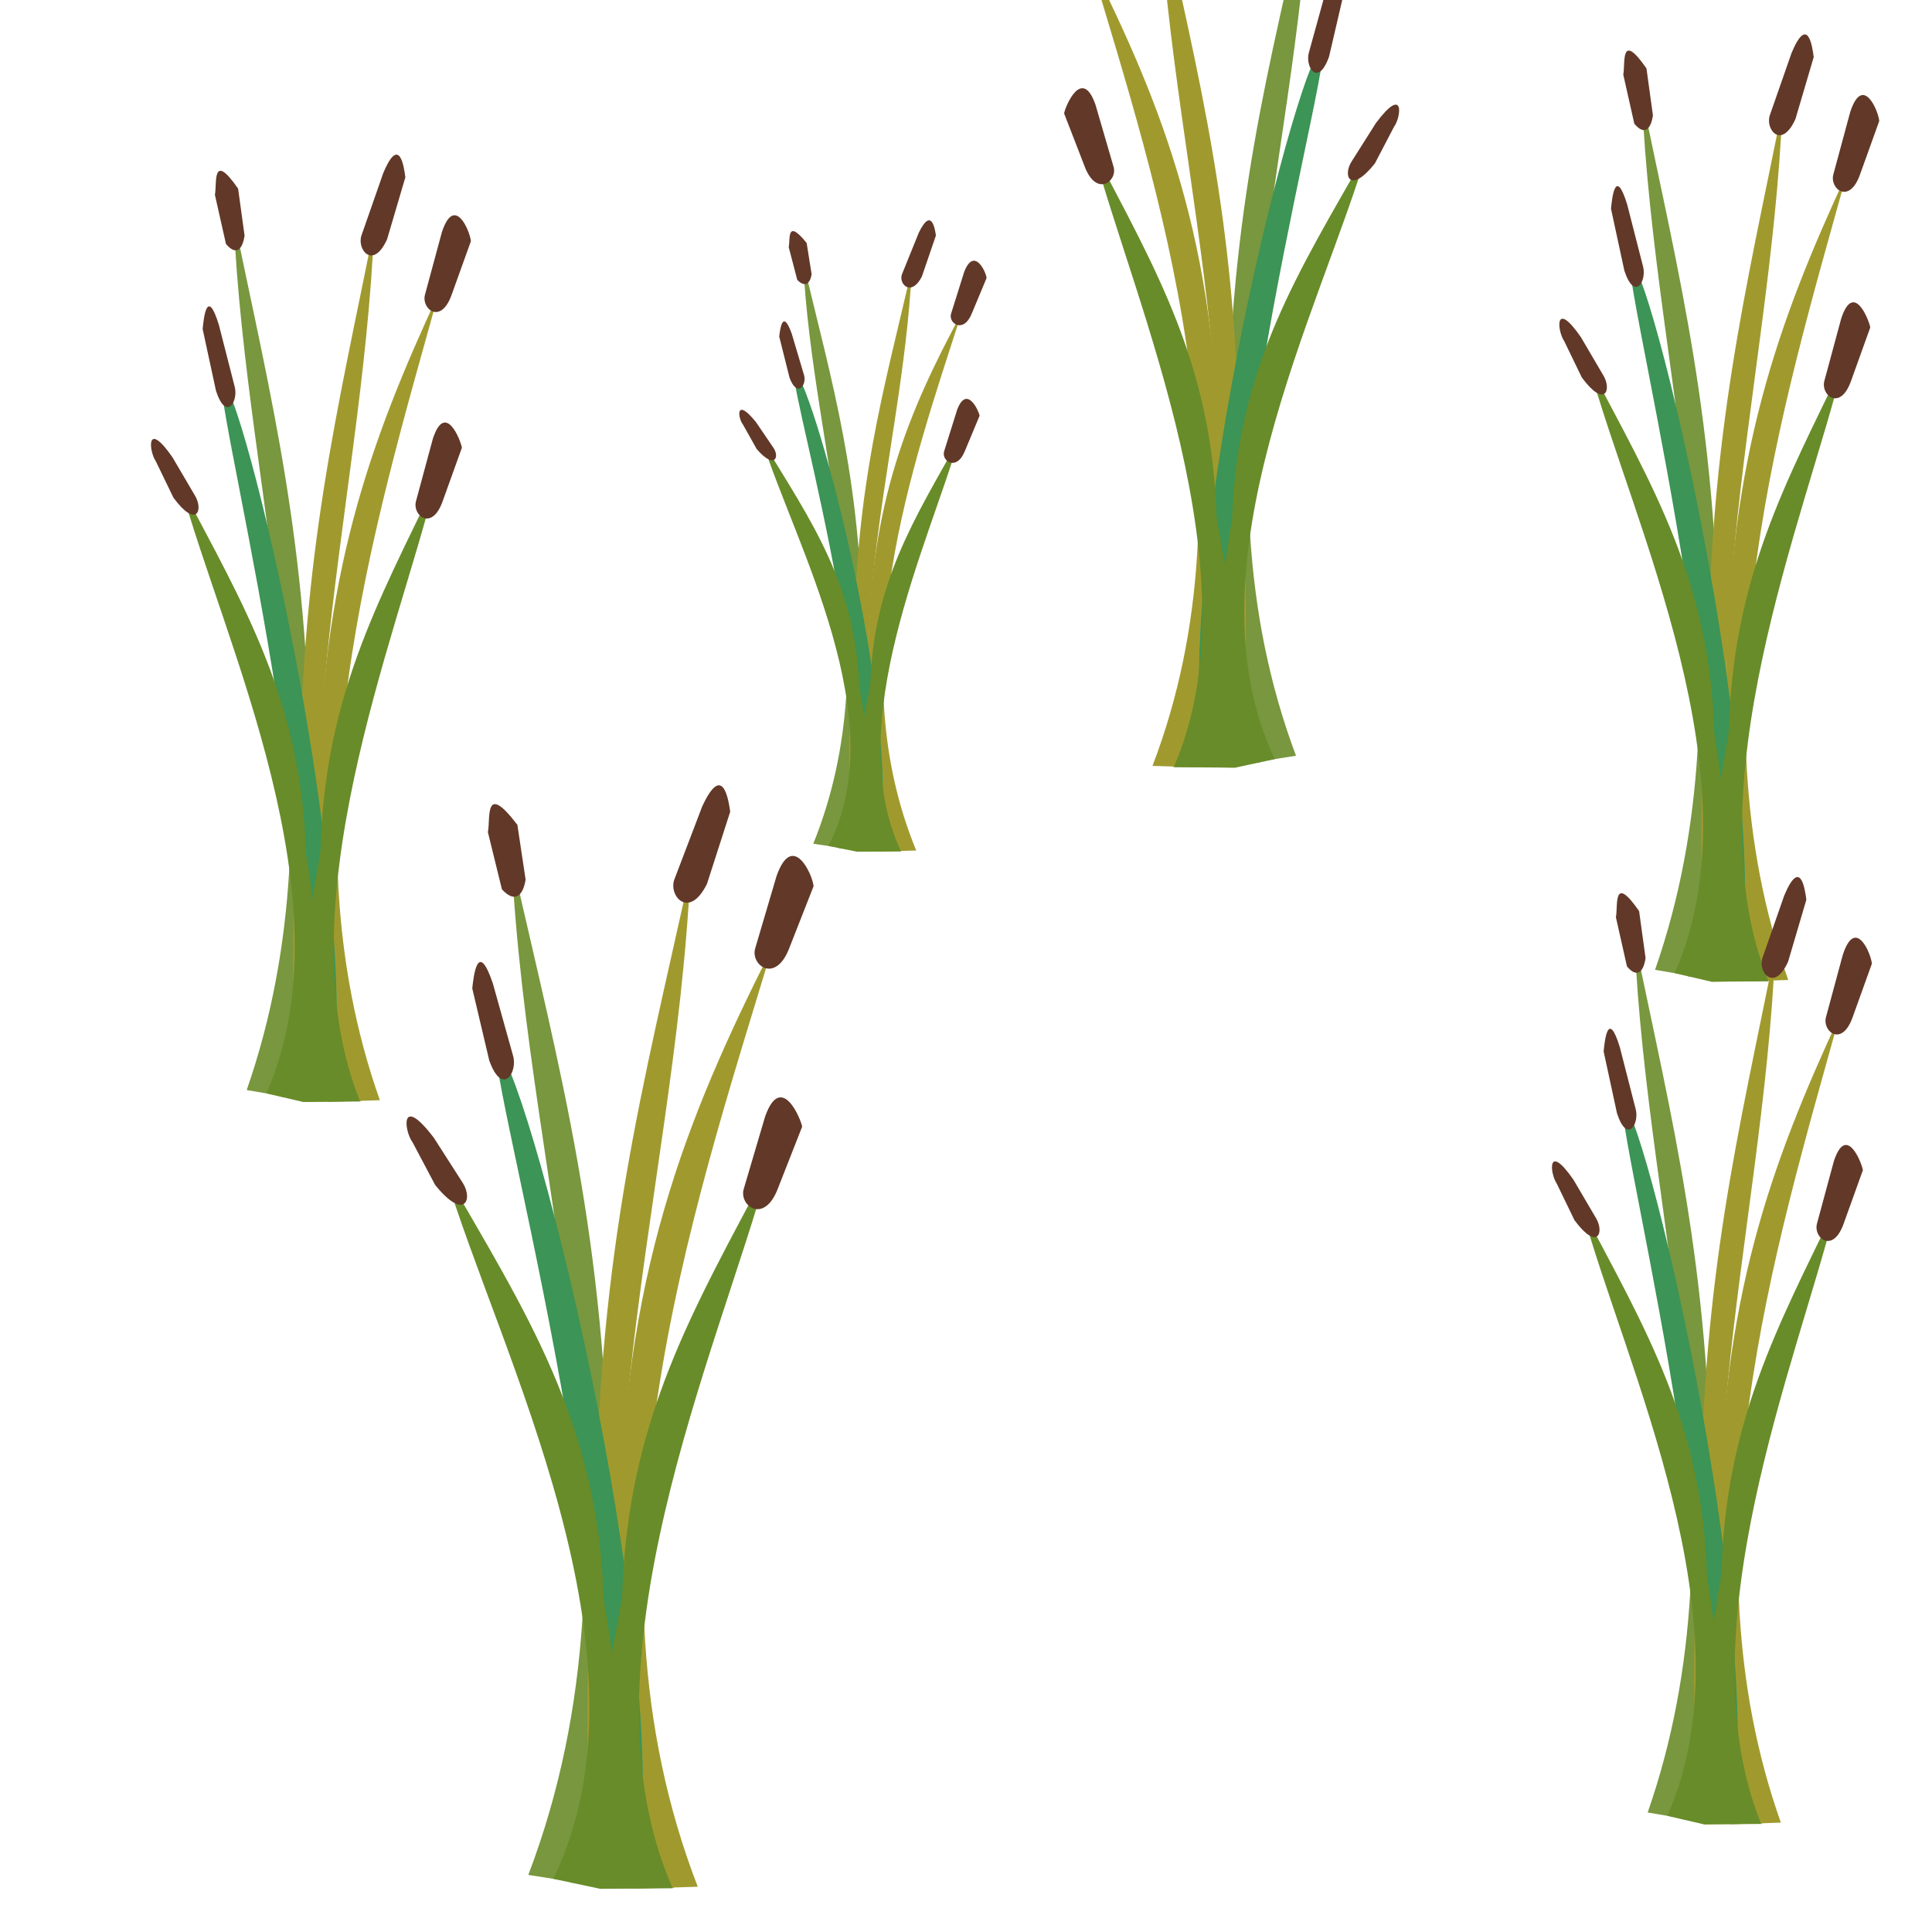
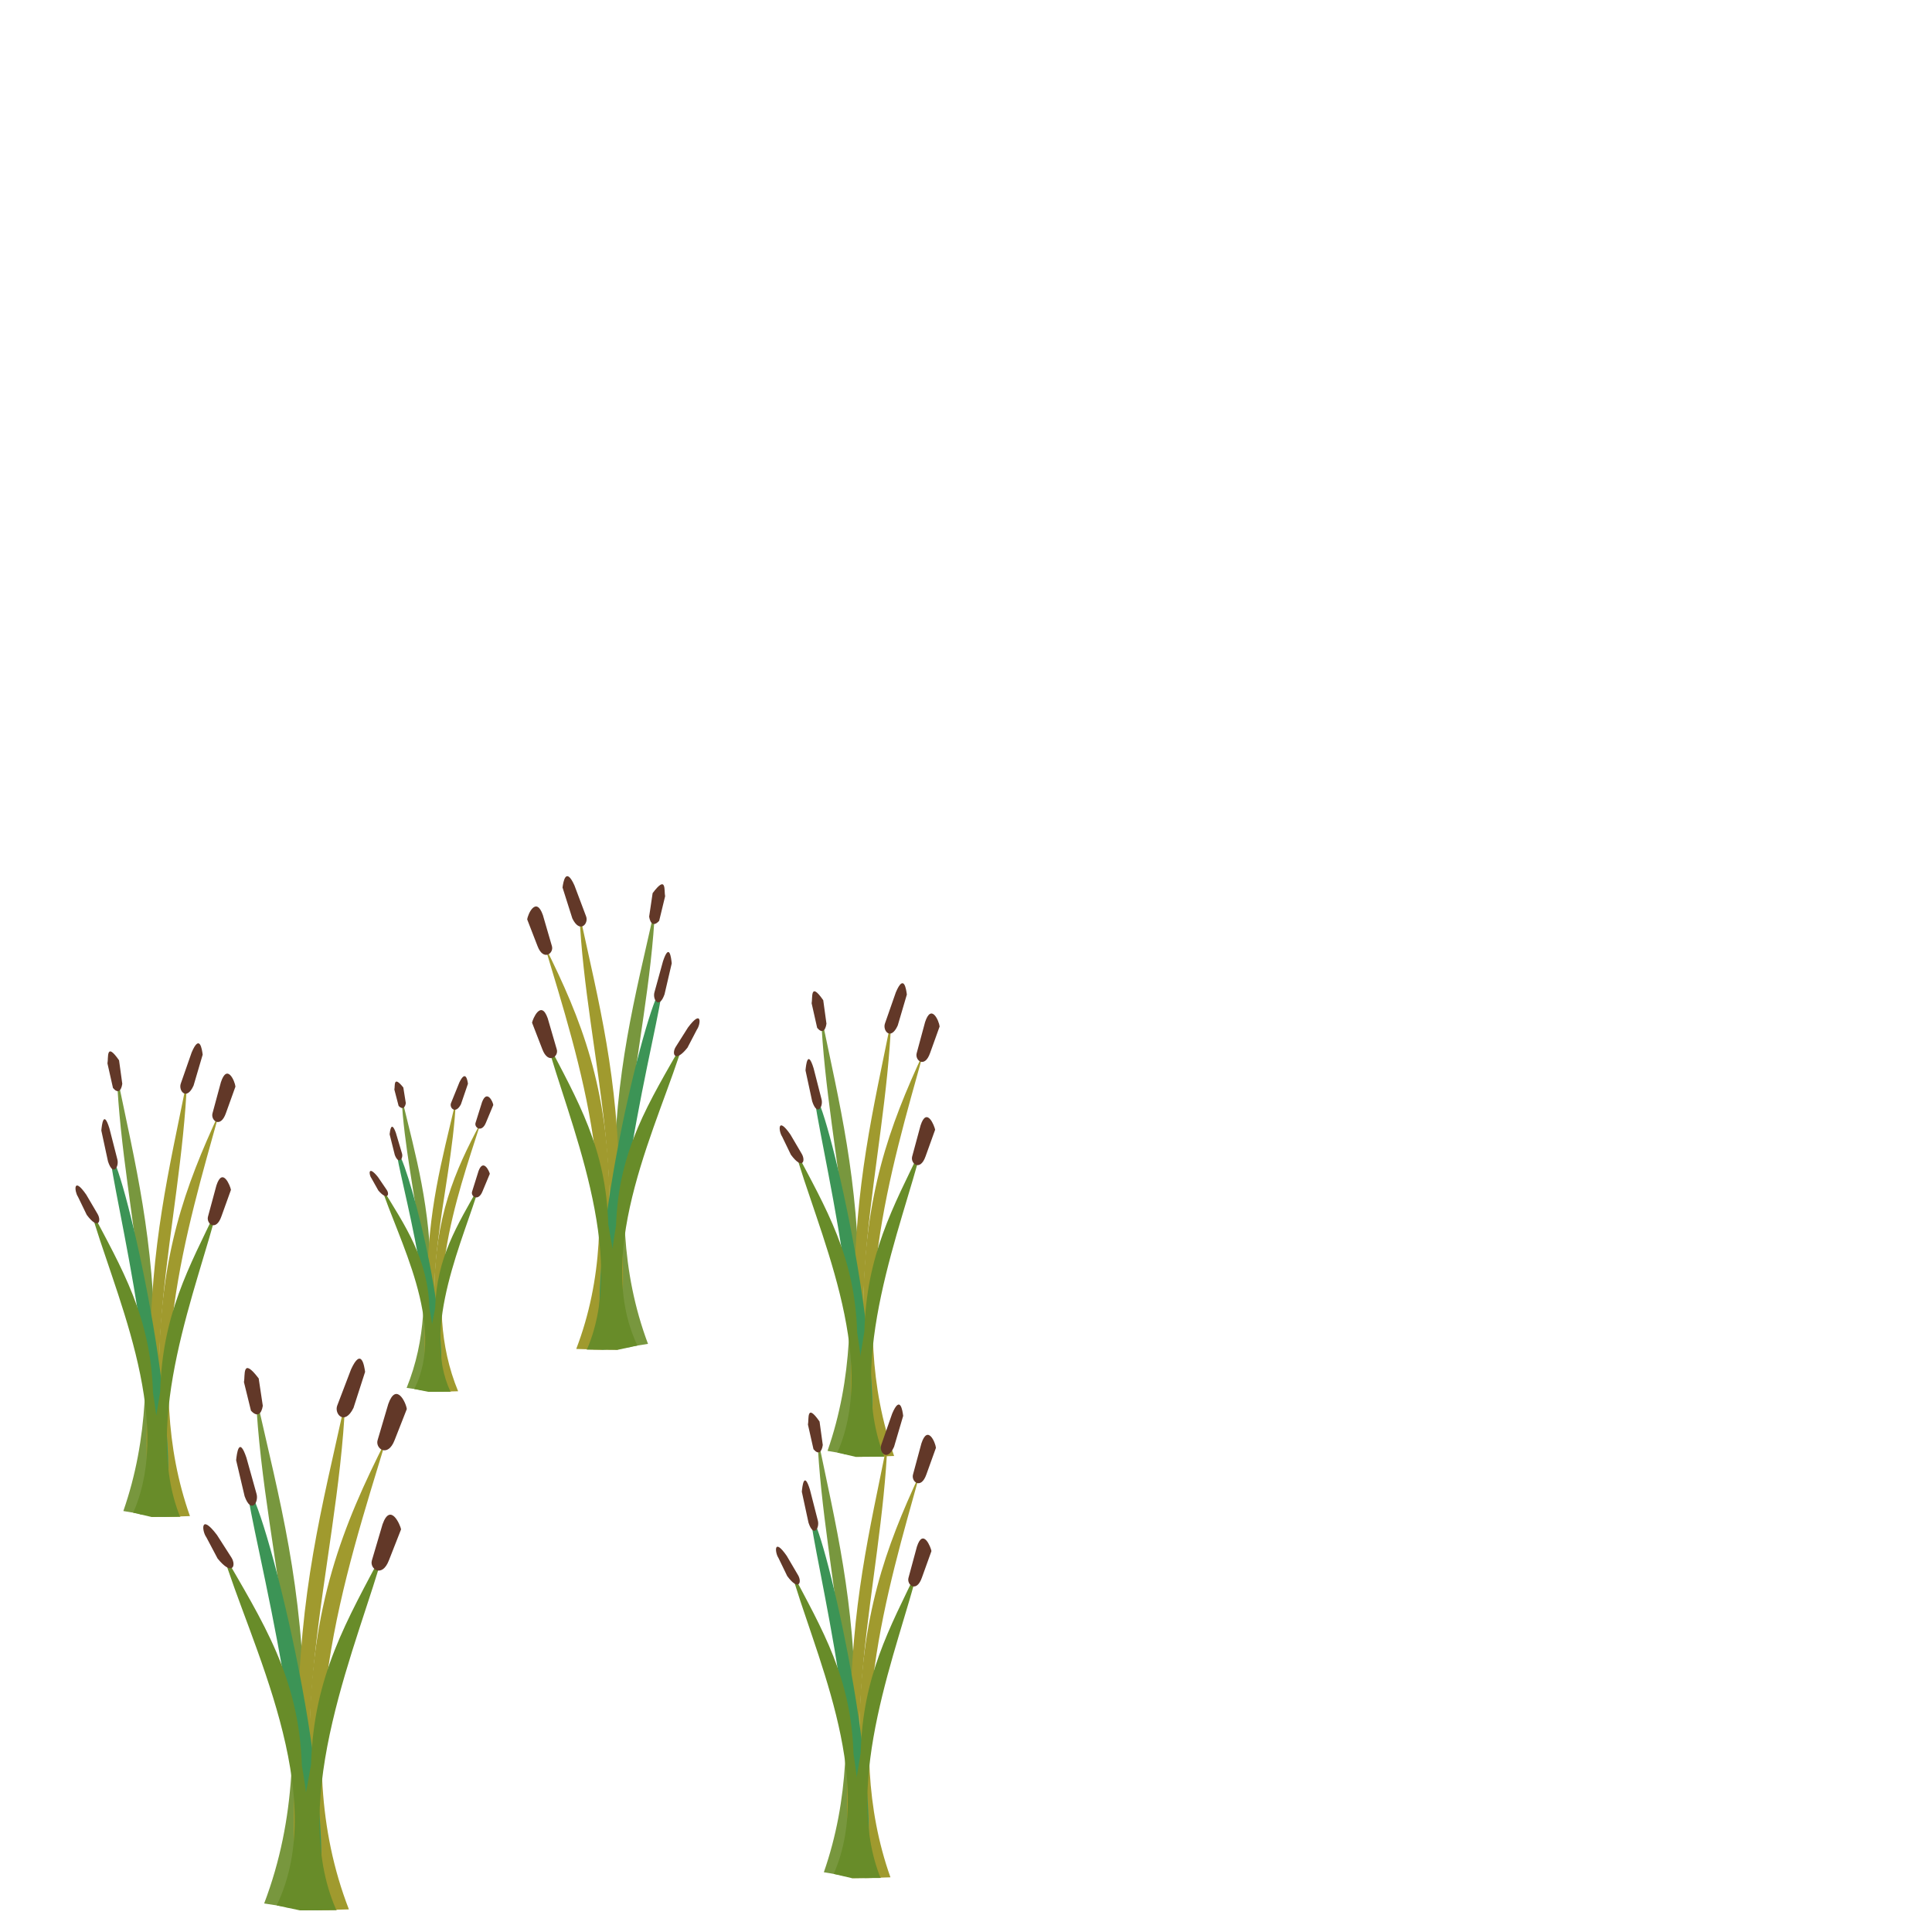
- <svg xmlns="http://www.w3.org/2000/svg" viewBox="0 0 40 40" width="400" height="400" version="1.1" id="svg1">
+ <svg xmlns="http://www.w3.org/2000/svg" viewBox="0 -40 80 80" width="80" height="80" version="1.1" id="svg1">
  <defs id="defs1" />
  <g id="reed">
    <g id="g4" transform="matrix(1,0,0,1.48977,-6.17834,-5.733108)">
      <g id="g6" transform="matrix(0.7659683,0,0,0.6690912,21.93314,0.6835849)">
        <path id="rect1-0-3-3" style="fill:#78973e;fill-opacity:1;stroke-width:0.073" d="m 14.846,2.289 c -1.118,3.855 -2.162,6.727 -2.241,11.588 -0.238,2.6 -0.369,5.071 0.046,6.77 L 14.462,20.427 C 11.51,14.381 14.487,8.335 14.846,2.289 Z" />
        <path id="rect1" style="fill:#a09a2e;fill-opacity:1;stroke-width:0.072" d="m 10.75,2.518 c 1.085,3.855 2.099,6.727 2.176,11.588 0.231,2.6 0.3,4.87 -0.104,6.568 l -1.698,-0.018 C 13.988,14.61 11.099,8.564 10.75,2.518 Z" />
        <path id="rect1-85" style="fill:#a09a2e;fill-opacity:1;stroke-width:0.07" d="m 8.875,3.888 c 2.006,3.085 3.434,5.882 3.51,10.512 0.231,2.476 0.007,4.652 -0.397,6.27 L 10.583,20.638 C 13.448,14.88 10.743,8.689 8.875,3.888 Z" />
        <g id="g5">
          <path id="rect1-0" style="fill:#3c9456;fill-opacity:1;stroke-width:0.063" d="M 15.21,5.69 C 14.63,5.606 11.07,16.182 11.989,20.67 L 13.498,20.562 C 11.407,17.323 15.237,6.737 15.21,5.69 Z" />
          <path id="rect1-0-3" style="fill:#688c29;fill-opacity:1;stroke-width:0.076" d="m 16.38,7.878 c -1.856,2.51 -3.515,4.473 -3.645,7.639 -0.396,1.693 -0.604,4.051 0.087,5.157 l 1.067,-0.177 c -2.469,-3.992 1.264,-9.391 2.492,-12.619 z" />
          <path id="rect1-0-3-32" style="fill:#688c29;fill-opacity:1;stroke-width:0.072" d="m 8.974,7.827 c 1.701,2.51 3.222,4.473 3.341,7.639 0.363,1.693 1.139,4.101 0.506,5.208 l -1.664,-0.009 C 13.42,16.672 10.1,11.055 8.974,7.827 Z" />
        </g>
        <path id="rect5" style="fill:#623828;fill-opacity:1;stroke-width:0.103" d="M 8.194,7.085 C 8.226,6.94 8.677,6.106 9.041,6.902 L 9.531,8.195 C 9.646,8.491 9.066,8.836 8.75,8.188 Z" />
        <path id="rect5-3" style="fill:#623828;fill-opacity:1;stroke-width:0.103" d="M 7.932,2.796 C 7.963,2.574 8.415,1.817 8.779,2.613 l 0.49,1.293 c 0.114,0.296 -0.465,0.641 -0.781,-0.007 z" />
        <path id="rect5-3-3" style="fill:#623828;fill-opacity:1;stroke-width:0.117" d="M 9.841,1.469 C 9.881,1.247 10.014,0.583 10.484,1.379 l 0.633,1.293 c 0.147,0.296 -0.337,0.731 -0.745,0.082 z" />
        <path id="rect5-3-3-3" style="fill:#623828;fill-opacity:1;stroke-width:0.1" d="M 15.745,4.62 C 15.715,4.398 15.619,3.734 15.274,4.53 l -0.464,1.293 c -0.108,0.296 0.247,0.731 0.546,0.082 z" />
        <path id="rect5-3-3-7" style="fill:#623828;fill-opacity:1;stroke-width:0.15" d="m 17.109,7.367 c 0.204,-0.214 0.29,-0.878 -0.485,-0.083 l -0.661,0.803 c -0.243,0.296 -0.04,0.686 0.632,0.037 z" />
        <path id="rect5-3-3-7-3" style="fill:#623828;fill-opacity:1;stroke-width:0.15" d="m 15.388,1.832 c -0.066,-0.222 0.099,-0.924 -0.676,-0.128 l -0.188,0.976 c 0.061,0.296 0.252,0.421 0.542,0.173 z" />
      </g>
      <g id="g6-0" transform="matrix(-0.7108526,0,0,0.6690912,50.72486,3.658737)">
        <path id="rect1-0-3-3-4" style="fill:#78973e;fill-opacity:1;stroke-width:0.073" d="m 14.846,2.289 c -1.118,3.855 -2.162,6.727 -2.241,11.588 -0.238,2.6 -0.369,5.071 0.046,6.77 L 14.462,20.427 C 11.51,14.381 14.487,8.335 14.846,2.289 Z" />
        <path id="rect1-2" style="fill:#a09a2e;fill-opacity:1;stroke-width:0.072" d="m 10.75,2.518 c 1.085,3.855 2.099,6.727 2.176,11.588 0.231,2.6 0.3,4.87 -0.104,6.568 l -1.698,-0.018 C 13.988,14.61 11.099,8.564 10.75,2.518 Z" />
        <path id="rect1-85-3" style="fill:#a09a2e;fill-opacity:1;stroke-width:0.07" d="m 8.875,3.888 c 2.006,3.085 3.434,5.882 3.51,10.512 0.231,2.476 0.007,4.652 -0.397,6.27 L 10.583,20.638 C 13.448,14.88 10.743,8.689 8.875,3.888 Z" />
        <g id="g5-3">
          <path id="rect1-0-7" style="fill:#3c9456;fill-opacity:1;stroke-width:0.063" d="M 15.21,5.69 C 14.63,5.606 11.07,16.182 11.989,20.67 L 13.498,20.562 C 11.407,17.323 15.237,6.737 15.21,5.69 Z" />
          <path id="rect1-0-3-0" style="fill:#688c29;fill-opacity:1;stroke-width:0.076" d="m 16.38,7.878 c -1.856,2.51 -3.515,4.473 -3.645,7.639 -0.396,1.693 -0.604,4.051 0.087,5.157 l 1.067,-0.177 c -2.469,-3.992 1.264,-9.391 2.492,-12.619 z" />
          <path id="rect1-0-3-32-0" style="fill:#688c29;fill-opacity:1;stroke-width:0.072" d="m 8.974,7.827 c 1.701,2.51 3.222,4.473 3.341,7.639 0.363,1.693 1.139,4.101 0.506,5.208 l -1.664,-0.009 C 13.42,16.672 10.1,11.055 8.974,7.827 Z" />
        </g>
        <path id="rect5-1" style="fill:#623828;fill-opacity:1;stroke-width:0.103" d="M 8.194,7.085 C 8.226,6.94 8.677,6.106 9.041,6.902 L 9.531,8.195 C 9.646,8.491 9.066,8.836 8.75,8.188 Z" />
        <path id="rect5-3-0" style="fill:#623828;fill-opacity:1;stroke-width:0.103" d="M 7.932,2.796 C 7.963,2.574 8.415,1.817 8.779,2.613 l 0.49,1.293 c 0.114,0.296 -0.465,0.641 -0.781,-0.007 z" />
        <path id="rect5-3-3-30" style="fill:#623828;fill-opacity:1;stroke-width:0.117" d="M 9.841,1.469 C 9.881,1.247 10.014,0.583 10.484,1.379 l 0.633,1.293 c 0.147,0.296 -0.337,0.731 -0.745,0.082 z" />
        <path id="rect5-3-3-3-0" style="fill:#623828;fill-opacity:1;stroke-width:0.1" d="M 15.745,4.62 C 15.715,4.398 15.619,3.734 15.274,4.53 l -0.464,1.293 c -0.108,0.296 0.247,0.731 0.546,0.082 z" />
        <path id="rect5-3-3-7-38" style="fill:#623828;fill-opacity:1;stroke-width:0.15" d="m 17.109,7.367 c 0.204,-0.214 0.29,-0.878 -0.485,-0.083 l -0.661,0.803 c -0.243,0.296 -0.04,0.686 0.632,0.037 z" />
        <path id="rect5-3-3-7-3-3" style="fill:#623828;fill-opacity:1;stroke-width:0.15" d="m 15.388,1.832 c -0.066,-0.222 0.099,-0.924 -0.676,-0.128 l -0.188,0.976 c 0.061,0.296 0.252,0.421 0.542,0.173 z" />
      </g>
      <g id="g6-0-6" transform="matrix(-0.904534,0,0,0.7793941,30.19797,13.98411)">
        <path id="rect1-0-3-3-4-6" style="fill:#78973e;fill-opacity:1;stroke-width:0.073" d="m 14.846,2.289 c -1.118,3.855 -2.162,6.727 -2.241,11.588 -0.238,2.6 -0.369,5.071 0.046,6.77 L 14.462,20.427 C 11.51,14.381 14.487,8.335 14.846,2.289 Z" />
        <path id="rect1-2-40" style="fill:#a09a2e;fill-opacity:1;stroke-width:0.072" d="m 10.75,2.518 c 1.085,3.855 2.099,6.727 2.176,11.588 0.231,2.6 0.3,4.87 -0.104,6.568 l -1.698,-0.018 C 13.988,14.61 11.099,8.564 10.75,2.518 Z" />
        <path id="rect1-85-3-8" style="fill:#a09a2e;fill-opacity:1;stroke-width:0.07" d="m 8.875,3.888 c 2.006,3.085 3.434,5.882 3.51,10.512 0.231,2.476 0.007,4.652 -0.397,6.27 L 10.583,20.638 C 13.448,14.88 10.743,8.689 8.875,3.888 Z" />
        <g id="g5-3-20">
          <path id="rect1-0-7-6" style="fill:#3c9456;fill-opacity:1;stroke-width:0.063" d="M 15.21,5.69 C 14.63,5.606 11.07,16.182 11.989,20.67 L 13.498,20.562 C 11.407,17.323 15.237,6.737 15.21,5.69 Z" />
          <path id="rect1-0-3-0-0" style="fill:#688c29;fill-opacity:1;stroke-width:0.076" d="m 16.38,7.878 c -1.856,2.51 -3.515,4.473 -3.645,7.639 -0.396,1.693 -0.604,4.051 0.087,5.157 l 1.067,-0.177 c -2.469,-3.992 1.264,-9.391 2.492,-12.619 z" />
          <path id="rect1-0-3-32-0-7" style="fill:#688c29;fill-opacity:1;stroke-width:0.072" d="m 8.974,7.827 c 1.701,2.51 3.222,4.473 3.341,7.639 0.363,1.693 1.139,4.101 0.506,5.208 l -1.664,-0.009 C 13.42,16.672 10.1,11.055 8.974,7.827 Z" />
        </g>
        <path id="rect5-1-2" style="fill:#623828;fill-opacity:1;stroke-width:0.103" d="M 8.194,7.085 C 8.226,6.94 8.677,6.106 9.041,6.902 L 9.531,8.195 C 9.646,8.491 9.066,8.836 8.75,8.188 Z" />
        <path id="rect5-3-0-9" style="fill:#623828;fill-opacity:1;stroke-width:0.103" d="M 7.932,2.796 C 7.963,2.574 8.415,1.817 8.779,2.613 l 0.49,1.293 c 0.114,0.296 -0.465,0.641 -0.781,-0.007 z" />
        <path id="rect5-3-3-30-8" style="fill:#623828;fill-opacity:1;stroke-width:0.117" d="M 9.841,1.469 C 9.881,1.247 10.014,0.583 10.484,1.379 l 0.633,1.293 c 0.147,0.296 -0.337,0.731 -0.745,0.082 z" />
        <path id="rect5-3-3-3-0-1" style="fill:#623828;fill-opacity:1;stroke-width:0.1" d="M 15.745,4.62 C 15.715,4.398 15.619,3.734 15.274,4.53 l -0.464,1.293 c -0.108,0.296 0.247,0.731 0.546,0.082 z" />
        <path id="rect5-3-3-7-38-1" style="fill:#623828;fill-opacity:1;stroke-width:0.15" d="m 17.109,7.367 c 0.204,-0.214 0.29,-0.878 -0.485,-0.083 l -0.661,0.803 c -0.243,0.296 -0.04,0.686 0.632,0.037 z" />
        <path id="rect5-3-3-7-3-3-6" style="fill:#623828;fill-opacity:1;stroke-width:0.15" d="m 15.388,1.832 c -0.066,-0.222 0.099,-0.924 -0.676,-0.128 l -0.188,0.976 c 0.061,0.296 0.252,0.421 0.542,0.173 z" />
      </g>
      <g id="g6-0-1" transform="matrix(-0.5494514,0,0,0.4459201,30.96267,6.465477)">
        <path id="rect1-0-3-3-4-7" style="fill:#78973e;fill-opacity:1;stroke-width:0.073" d="m 14.846,2.289 c -1.118,3.855 -2.162,6.727 -2.241,11.588 -0.238,2.6 -0.369,5.071 0.046,6.77 L 14.462,20.427 C 11.51,14.381 14.487,8.335 14.846,2.289 Z" />
        <path id="rect1-2-45" style="fill:#a09a2e;fill-opacity:1;stroke-width:0.072" d="m 10.75,2.518 c 1.085,3.855 2.099,6.727 2.176,11.588 0.231,2.6 0.3,4.87 -0.104,6.568 l -1.698,-0.018 C 13.988,14.61 11.099,8.564 10.75,2.518 Z" />
        <path id="rect1-85-3-1" style="fill:#a09a2e;fill-opacity:1;stroke-width:0.07" d="m 8.875,3.888 c 2.006,3.085 3.434,5.882 3.51,10.512 0.231,2.476 0.007,4.652 -0.397,6.27 L 10.583,20.638 C 13.448,14.88 10.743,8.689 8.875,3.888 Z" />
        <g id="g5-3-7">
          <path id="rect1-0-7-8" style="fill:#3c9456;fill-opacity:1;stroke-width:0.063" d="M 15.21,5.69 C 14.63,5.606 11.07,16.182 11.989,20.67 L 13.498,20.562 C 11.407,17.323 15.237,6.737 15.21,5.69 Z" />
          <path id="rect1-0-3-0-2" style="fill:#688c29;fill-opacity:1;stroke-width:0.076" d="m 16.38,7.878 c -1.856,2.51 -3.515,4.473 -3.645,7.639 -0.396,1.693 -0.604,4.051 0.087,5.157 l 1.067,-0.177 c -2.469,-3.992 1.264,-9.391 2.492,-12.619 z" />
          <path id="rect1-0-3-32-0-5" style="fill:#688c29;fill-opacity:1;stroke-width:0.072" d="m 8.974,7.827 c 1.701,2.51 3.222,4.473 3.341,7.639 0.363,1.693 1.139,4.101 0.506,5.208 l -1.664,-0.009 C 13.42,16.672 10.1,11.055 8.974,7.827 Z" />
        </g>
        <path id="rect5-1-4" style="fill:#623828;fill-opacity:1;stroke-width:0.103" d="M 8.194,7.085 C 8.226,6.94 8.677,6.106 9.041,6.902 L 9.531,8.195 C 9.646,8.491 9.066,8.836 8.75,8.188 Z" />
        <path id="rect5-3-0-5" style="fill:#623828;fill-opacity:1;stroke-width:0.103" d="M 7.932,2.796 C 7.963,2.574 8.415,1.817 8.779,2.613 l 0.49,1.293 c 0.114,0.296 -0.465,0.641 -0.781,-0.007 z" />
        <path id="rect5-3-3-30-3" style="fill:#623828;fill-opacity:1;stroke-width:0.117" d="M 9.841,1.469 C 9.881,1.247 10.014,0.583 10.484,1.379 l 0.633,1.293 c 0.147,0.296 -0.337,0.731 -0.745,0.082 z" />
        <path id="rect5-3-3-3-0-01" style="fill:#623828;fill-opacity:1;stroke-width:0.1" d="M 15.745,4.62 C 15.715,4.398 15.619,3.734 15.274,4.53 l -0.464,1.293 c -0.108,0.296 0.247,0.731 0.546,0.082 z" />
        <path id="rect5-3-3-7-38-9" style="fill:#623828;fill-opacity:1;stroke-width:0.15" d="m 17.109,7.367 c 0.204,-0.214 0.29,-0.878 -0.485,-0.083 l -0.661,0.803 c -0.243,0.296 -0.04,0.686 0.632,0.037 z" />
        <path id="rect5-3-3-7-3-3-4" style="fill:#623828;fill-opacity:1;stroke-width:0.15" d="m 15.388,1.832 c -0.066,-0.222 0.099,-0.924 -0.676,-0.128 l -0.188,0.976 c 0.061,0.296 0.252,0.421 0.542,0.173 z" />
      </g>
      <g id="g6-0-9" transform="matrix(-0.7108526,0,0,0.6690912,50.57238,15.36958)">
        <path id="rect1-0-3-3-4-2" style="fill:#78973e;fill-opacity:1;stroke-width:0.073" d="m 14.846,2.289 c -1.118,3.855 -2.162,6.727 -2.241,11.588 -0.238,2.6 -0.369,5.071 0.046,6.77 L 14.462,20.427 C 11.51,14.381 14.487,8.335 14.846,2.289 Z" />
        <path id="rect1-2-4" style="fill:#a09a2e;fill-opacity:1;stroke-width:0.072" d="m 10.75,2.518 c 1.085,3.855 2.099,6.727 2.176,11.588 0.231,2.6 0.3,4.87 -0.104,6.568 l -1.698,-0.018 C 13.988,14.61 11.099,8.564 10.75,2.518 Z" />
        <path id="rect1-85-3-9" style="fill:#a09a2e;fill-opacity:1;stroke-width:0.07" d="m 8.875,3.888 c 2.006,3.085 3.434,5.882 3.51,10.512 0.231,2.476 0.007,4.652 -0.397,6.27 L 10.583,20.638 C 13.448,14.88 10.743,8.689 8.875,3.888 Z" />
        <g id="g5-3-2">
          <path id="rect1-0-7-9" style="fill:#3c9456;fill-opacity:1;stroke-width:0.063" d="M 15.21,5.69 C 14.63,5.606 11.07,16.182 11.989,20.67 L 13.498,20.562 C 11.407,17.323 15.237,6.737 15.21,5.69 Z" />
          <path id="rect1-0-3-0-1" style="fill:#688c29;fill-opacity:1;stroke-width:0.076" d="m 16.38,7.878 c -1.856,2.51 -3.515,4.473 -3.645,7.639 -0.396,1.693 -0.604,4.051 0.087,5.157 l 1.067,-0.177 c -2.469,-3.992 1.264,-9.391 2.492,-12.619 z" />
          <path id="rect1-0-3-32-0-0" style="fill:#688c29;fill-opacity:1;stroke-width:0.072" d="m 8.974,7.827 c 1.701,2.51 3.222,4.473 3.341,7.639 0.363,1.693 1.139,4.101 0.506,5.208 l -1.664,-0.009 C 13.42,16.672 10.1,11.055 8.974,7.827 Z" />
        </g>
        <path id="rect5-1-9" style="fill:#623828;fill-opacity:1;stroke-width:0.103" d="M 8.194,7.085 C 8.226,6.94 8.677,6.106 9.041,6.902 L 9.531,8.195 C 9.646,8.491 9.066,8.836 8.75,8.188 Z" />
        <path id="rect5-3-0-3" style="fill:#623828;fill-opacity:1;stroke-width:0.103" d="M 7.932,2.796 C 7.963,2.574 8.415,1.817 8.779,2.613 l 0.49,1.293 c 0.114,0.296 -0.465,0.641 -0.781,-0.007 z" />
        <path id="rect5-3-3-30-0" style="fill:#623828;fill-opacity:1;stroke-width:0.117" d="M 9.841,1.469 C 9.881,1.247 10.014,0.583 10.484,1.379 l 0.633,1.293 c 0.147,0.296 -0.337,0.731 -0.745,0.082 z" />
        <path id="rect5-3-3-3-0-0" style="fill:#623828;fill-opacity:1;stroke-width:0.1" d="M 15.745,4.62 C 15.715,4.398 15.619,3.734 15.274,4.53 l -0.464,1.293 c -0.108,0.296 0.247,0.731 0.546,0.082 z" />
        <path id="rect5-3-3-7-38-3" style="fill:#623828;fill-opacity:1;stroke-width:0.15" d="m 17.109,7.367 c 0.204,-0.214 0.29,-0.878 -0.485,-0.083 l -0.661,0.803 c -0.243,0.296 -0.04,0.686 0.632,0.037 z" />
        <path id="rect5-3-3-7-3-3-0" style="fill:#623828;fill-opacity:1;stroke-width:0.15" d="m 15.388,1.832 c -0.066,-0.222 0.099,-0.924 -0.676,-0.128 l -0.188,0.976 c 0.061,0.296 0.252,0.421 0.542,0.173 z" />
      </g>
      <g id="g6-0-9-7" transform="matrix(-0.7108526,0,0,0.6690912,21.56627,5.329572)">
        <path id="rect1-0-3-3-4-2-1" style="fill:#78973e;fill-opacity:1;stroke-width:0.073" d="m 14.846,2.289 c -1.118,3.855 -2.162,6.727 -2.241,11.588 -0.238,2.6 -0.369,5.071 0.046,6.77 L 14.462,20.427 C 11.51,14.381 14.487,8.335 14.846,2.289 Z" />
        <path id="rect1-2-4-0" style="fill:#a09a2e;fill-opacity:1;stroke-width:0.072" d="m 10.75,2.518 c 1.085,3.855 2.099,6.727 2.176,11.588 0.231,2.6 0.3,4.87 -0.104,6.568 l -1.698,-0.018 C 13.988,14.61 11.099,8.564 10.75,2.518 Z" />
        <path id="rect1-85-3-9-6" style="fill:#a09a2e;fill-opacity:1;stroke-width:0.07" d="m 8.875,3.888 c 2.006,3.085 3.434,5.882 3.51,10.512 0.231,2.476 0.007,4.652 -0.397,6.27 L 10.583,20.638 C 13.448,14.88 10.743,8.689 8.875,3.888 Z" />
        <g id="g5-3-2-0">
          <path id="rect1-0-7-9-3" style="fill:#3c9456;fill-opacity:1;stroke-width:0.063" d="M 15.21,5.69 C 14.63,5.606 11.07,16.182 11.989,20.67 L 13.498,20.562 C 11.407,17.323 15.237,6.737 15.21,5.69 Z" />
          <path id="rect1-0-3-0-1-3" style="fill:#688c29;fill-opacity:1;stroke-width:0.076" d="m 16.38,7.878 c -1.856,2.51 -3.515,4.473 -3.645,7.639 -0.396,1.693 -0.604,4.051 0.087,5.157 l 1.067,-0.177 c -2.469,-3.992 1.264,-9.391 2.492,-12.619 z" />
          <path id="rect1-0-3-32-0-0-5" style="fill:#688c29;fill-opacity:1;stroke-width:0.072" d="m 8.974,7.827 c 1.701,2.51 3.222,4.473 3.341,7.639 0.363,1.693 1.139,4.101 0.506,5.208 l -1.664,-0.009 C 13.42,16.672 10.1,11.055 8.974,7.827 Z" />
        </g>
        <path id="rect5-1-9-0" style="fill:#623828;fill-opacity:1;stroke-width:0.103" d="M 8.194,7.085 C 8.226,6.94 8.677,6.106 9.041,6.902 L 9.531,8.195 C 9.646,8.491 9.066,8.836 8.75,8.188 Z" />
        <path id="rect5-3-0-3-2" style="fill:#623828;fill-opacity:1;stroke-width:0.103" d="M 7.932,2.796 C 7.963,2.574 8.415,1.817 8.779,2.613 l 0.49,1.293 c 0.114,0.296 -0.465,0.641 -0.781,-0.007 z" />
        <path id="rect5-3-3-30-0-3" style="fill:#623828;fill-opacity:1;stroke-width:0.117" d="M 9.841,1.469 C 9.881,1.247 10.014,0.583 10.484,1.379 l 0.633,1.293 c 0.147,0.296 -0.337,0.731 -0.745,0.082 z" />
        <path id="rect5-3-3-3-0-0-2" style="fill:#623828;fill-opacity:1;stroke-width:0.1" d="M 15.745,4.62 C 15.715,4.398 15.619,3.734 15.274,4.53 l -0.464,1.293 c -0.108,0.296 0.247,0.731 0.546,0.082 z" />
        <path id="rect5-3-3-7-38-3-7" style="fill:#623828;fill-opacity:1;stroke-width:0.15" d="m 17.109,7.367 c 0.204,-0.214 0.29,-0.878 -0.485,-0.083 l -0.661,0.803 c -0.243,0.296 -0.04,0.686 0.632,0.037 z" />
        <path id="rect5-3-3-7-3-3-0-1" style="fill:#623828;fill-opacity:1;stroke-width:0.15" d="m 15.388,1.832 c -0.066,-0.222 0.099,-0.924 -0.676,-0.128 l -0.188,0.976 c 0.061,0.296 0.252,0.421 0.542,0.173 z" />
      </g>
    </g>
  </g>
</svg>
